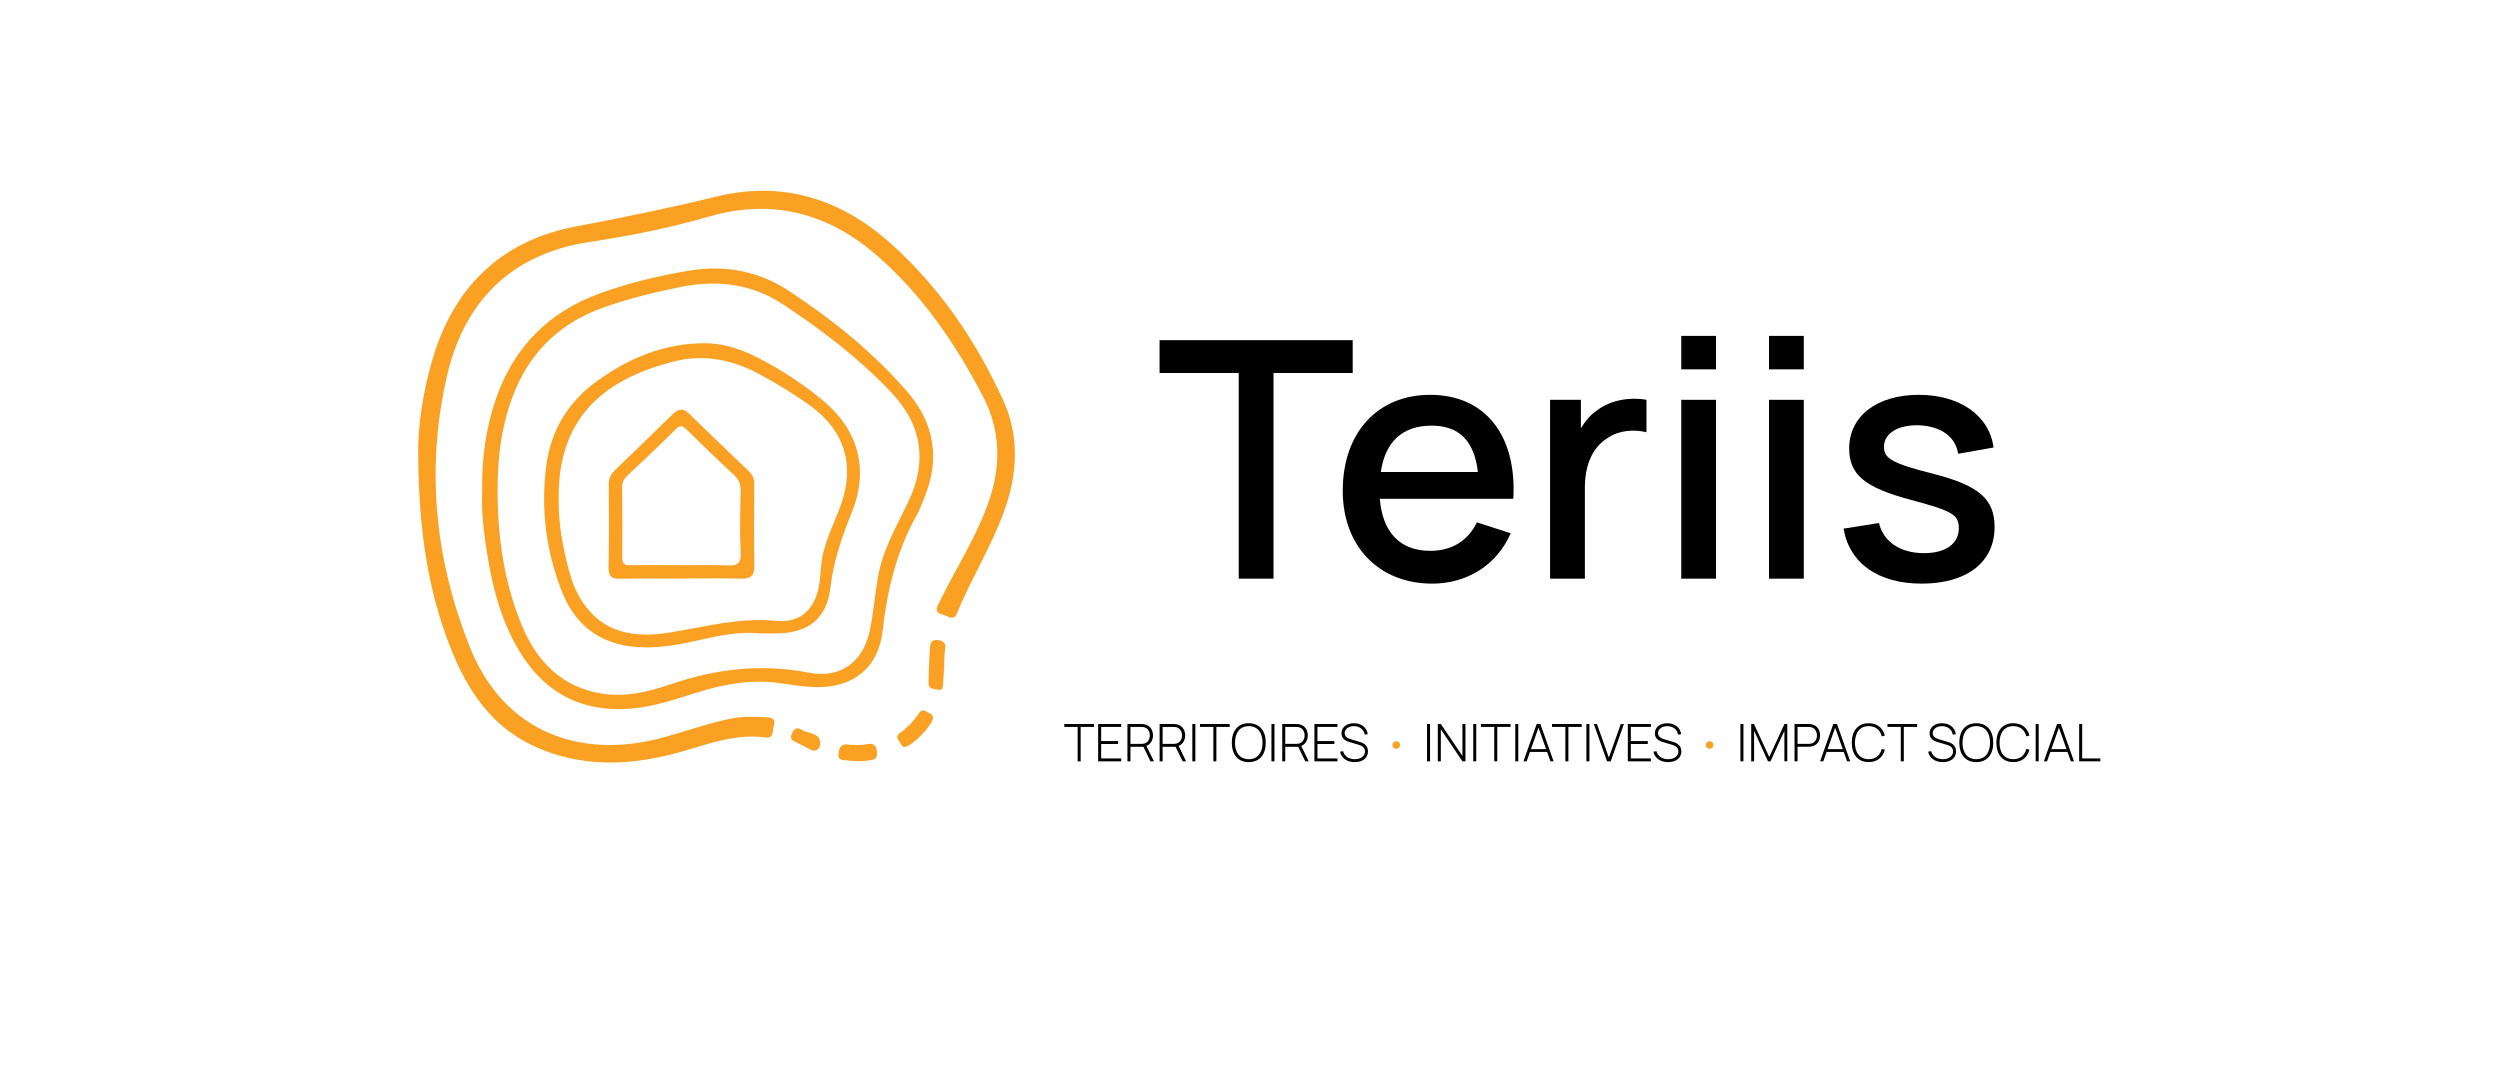
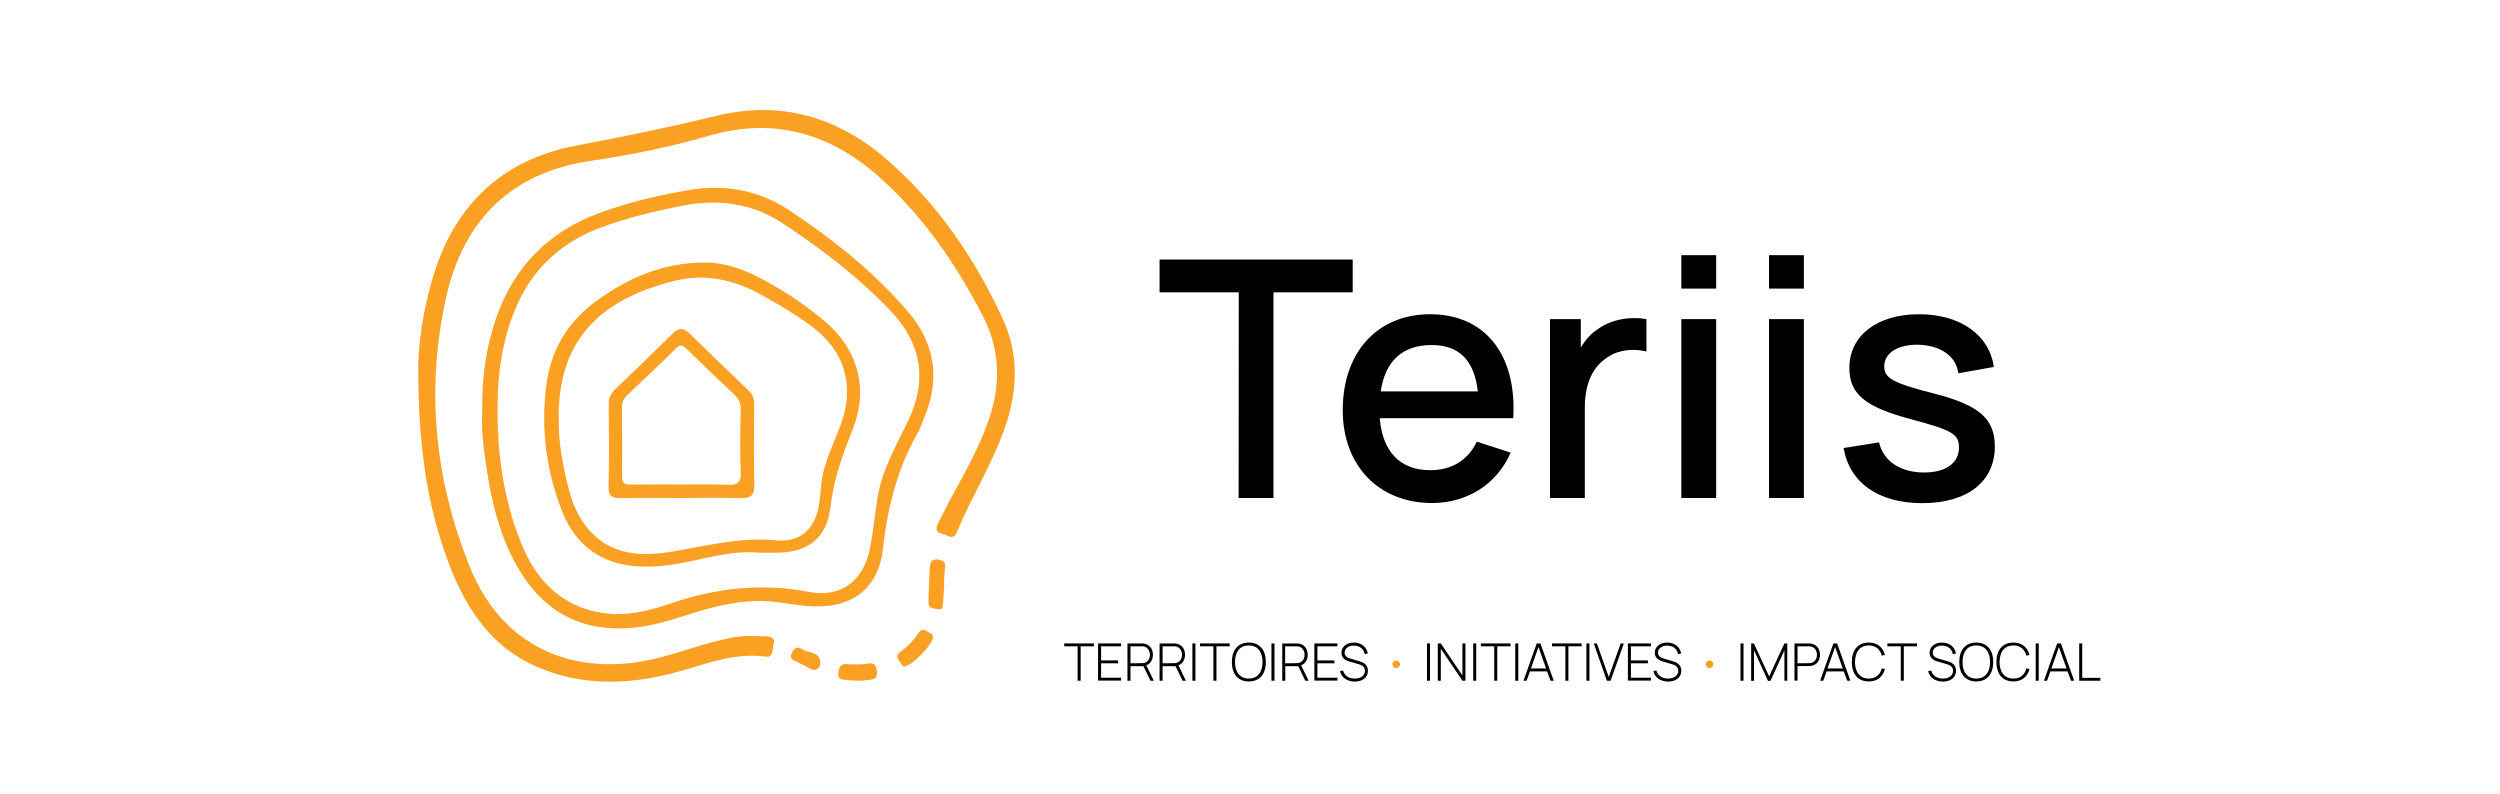
- <svg xmlns="http://www.w3.org/2000/svg" version="1.1" id="Calque_1" x="0px" y="0px" viewBox="0 0 1736 745" style="enable-background:new 0 0 1736 745;" xml:space="preserve">
+ <svg xmlns="http://www.w3.org/2000/svg" version="1.1" id="Calque_1" x="0px" y="0px" viewBox="0 0 1736 551" style="enable-background:new 0 0 1736 551;" xml:space="preserve">
  <style type="text/css">
	.st0{fill:#FAA023;}
	.st1{fill:none;}
</style>
-   <path class="st0" d="M290.39,314.65c-0.28-16.94,3.01-43.64,11.33-69.58c15.58-48.56,48.73-78.53,98.51-87.89  c32.71-6.15,65.18-12.85,97.53-20.73c45.8-11.15,86.23,1.65,120.85,32.69c33.87,30.37,59.04,67.41,77.88,108.53  c11.57,25.24,10.16,51.44,0.74,77.42c-8.88,24.48-22.79,46.6-32.66,70.6c-2.57,6.26-6.59,1.65-9.89,1.13  c-3.9-0.61-5.21-3.01-3.28-6.76c3.1-6.06,6.01-12.22,9.26-18.19c9.39-17.27,19.12-34.36,25.73-52.98  c8.95-25.21,8.52-50.09-3.95-73.94c-18.94-36.24-41.77-69.72-72.79-96.92c-34.04-29.86-73-40.43-116.94-27.73  c-27.27,7.88-54.86,13.47-82.93,17.64c-54.58,8.12-87.59,41.13-99.56,93.78c-14.51,63.83-8.26,126.68,15.98,187.47  c24.45,61.31,78.8,76.92,130.56,63.87c17.27-4.35,33.96-10.76,51.49-14.17c8.07-1.57,16.18-1.18,24.31-0.85  c3.38,0.14,6.14,1.62,4.94,5.23c-1.09,3.28-0.04,9.66-5.49,8.88c-23.98-3.43-45.32,6.82-67.59,12.16  c-31.14,7.46-61.73,7.84-91.67-5.28c-31.1-13.63-48.17-39.35-59.99-69.49C297.05,409.51,290.68,367.75,290.39,314.65z" />
-   <path class="st0" d="M334.85,341.35c-0.44-22.78,2.46-43.95,9.56-64.49c12.46-36.04,36.83-60.45,72.57-73.28  c20.23-7.27,41.11-12.33,62.37-15.76c24.67-3.98,47.98,0.64,68.5,14.19c30.23,19.95,58.52,42.62,82.3,70.18  c18.77,21.75,22.79,46.5,11.73,73.34c-1.6,3.87-2.91,7.92-4.96,11.54c-14.18,25.09-20.76,52.21-23.98,80.7  c-2.92,25.9-20.15,39.79-46.34,39.35c-8.34-0.14-16.68-1.54-24.97-2.74c-19.13-2.76-37.56,0.38-55.8,5.94  c-15.52,4.74-30.83,10.31-47.19,11.71c-32.79,2.8-58.54-9.43-76.23-37.07c-15.89-24.81-21.89-53.06-25.8-81.77  C335.12,362.28,334.34,351.28,334.85,341.35z M345.52,340.98c0.05,31.45,4.36,62.25,16.09,91.54  c10.44,26.07,27.95,44.91,57.24,49.25c16.21,2.4,31.88-1.51,47.05-6.69c31.35-10.71,62.94-14.34,95.86-7.96  c21.98,4.27,37.82-7.52,42.32-29.66c2.44-12.03,3.46-24.34,5.52-36.46c3.26-19.18,13.14-35.78,21.33-53.02  c13.23-27.83,9.12-53.1-11.83-75.28c-22.41-23.73-48.29-43.46-75.43-61.38c-21.38-14.12-45.29-17.18-70.22-12.2  c-18.5,3.7-36.85,8.13-54.63,14.48c-28.07,10.02-48.57,28.41-60.47,55.97C348.51,292.37,345.43,316.39,345.52,340.98z" />
-   <path class="st0" d="M655.72,461.27c-0.28,4.43-0.49,8.87-0.86,13.3c-0.19,2.23,0.07,5.31-3.67,4.36c-2.55-0.65-6.45-0.28-6.41-4.32  c0.07-8.36,0.45-16.72,0.96-25.06c0.21-3.5,1.74-5.83,6.09-5.03c4.03,0.74,5.09,2.72,4.43,6.58c-0.57,3.33-0.47,6.77-0.67,10.17  C655.63,461.26,655.68,461.26,655.72,461.27z" />
-   <path class="st0" d="M627.92,518.7c-1.71,0.01-2.42-2.56-3.79-4.34c-1.54-2.01-1.42-3.88,0.71-5.36c5.43-3.78,9.85-8.53,13.52-13.99  c1.59-2.37,3.45-1.89,5.37-0.63c1.65,1.08,4.1,1.37,4.14,4.11C647.95,502.94,633.56,518.46,627.92,518.7z" />
-   <path class="st0" d="M593.9,517.37c2.61-0.15,5.29,0.05,7.81-0.52c4.57-1.02,6.65,0.15,7.24,5.15c0.6,5.02-2,5.61-5.77,6.08  c-4.71,0.59-9.38,0.72-14.06,0.02c-3.09-0.46-7.4,0.71-6.89-4.94c0.44-4.85,2.74-7.05,7.75-6.03c1.25,0.26,2.6,0.04,3.91,0.04  C593.9,517.23,593.9,517.3,593.9,517.37z" />
-   <path class="st0" d="M549.21,511.27c0.2-0.52,0.5-1.24,0.77-1.97c1.26-3.48,3.74-4.52,6.75-2.56c4.41,2.87,12.24,1.75,12.82,8.83  c0.31,3.77-2.41,7.7-7.86,4.43c-3.13-1.88-6.54-3.3-9.78-5.03C550.54,514.24,549.1,513.43,549.21,511.27z" />
-   <path class="st1" d="M345.52,340.98c-0.09-24.59,2.99-48.61,12.82-71.4c11.9-27.56,32.4-45.95,60.47-55.97  c17.78-6.35,36.13-10.78,54.63-14.48c24.93-4.98,48.84-1.92,70.22,12.2c27.14,17.92,53.02,37.65,75.43,61.38  c20.95,22.18,25.06,47.45,11.83,75.28c-8.19,17.23-18.06,33.84-21.33,53.02c-2.06,12.12-3.07,24.43-5.52,36.46  c-4.5,22.14-20.34,33.92-42.32,29.66c-32.92-6.39-64.51-2.75-95.86,7.96c-15.17,5.18-30.83,9.09-47.05,6.69  c-29.29-4.34-46.8-23.18-57.24-49.25C349.88,403.22,345.57,372.43,345.52,340.98z M527.21,439.82c3.93,0,7.86,0,11.79,0  c21.98-0.01,35.14-10.07,37.65-31.88c2.14-18.56,8.13-35.57,14.99-52.6c11.64-28.9,4.59-56.25-19.22-76.39  c-12.85-10.88-26.85-20.14-41.58-28.17c-12.92-7.05-26.53-12.47-41.7-12.45c-27.83,0.04-52.17,10.22-74.33,26.09  c-19.92,14.27-32.06,33.94-35.36,58.15c-4.09,30.11-0.41,59.71,10.64,88c10.28,26.32,30.35,38.98,58.64,38.99  c11.64,0,22.93-2,34.19-4.51C497.52,441.8,512.07,438.29,527.21,439.82z" />
-   <path class="st0" d="M527.21,439.82c-15.14-1.53-29.69,1.98-44.28,5.23c-11.26,2.51-22.55,4.51-34.19,4.51  c-28.29-0.01-48.36-12.67-58.64-38.99c-11.05-28.29-14.74-57.89-10.64-88c3.29-24.21,15.44-43.88,35.36-58.15  c22.15-15.87,46.49-26.05,74.33-26.09c15.17-0.02,28.78,5.4,41.7,12.45c14.73,8.03,28.73,17.29,41.58,28.17  c23.81,20.15,30.86,47.49,19.22,76.39c-6.86,17.03-12.85,34.04-14.99,52.6c-2.51,21.8-15.67,31.86-37.65,31.88  C535.07,439.82,531.14,439.82,527.21,439.82z M387.95,347.96c-0.22,15.02,2.8,31.77,7.14,48.28c2,7.59,4.92,14.94,9.29,21.57  c14.76,22.41,36.92,25.22,60.58,21.43c24.49-3.92,48.3-10.61,73.82-8.11c18.22,1.79,28.28-9.33,30.44-27.77  c0.46-3.9,0.67-7.82,1.11-11.73c1.66-14.85,8.91-27.85,13.78-41.64c9.5-26.92,2.43-50.55-20.47-67.5  c-11.17-8.27-23.1-15.43-35.29-22.11c-18.81-10.3-38.71-14.77-59.9-9.49C416.18,263.91,386.78,292.86,387.95,347.96z" />
-   <path class="st1" d="M387.95,347.96c-1.16-55.09,28.23-84.04,80.51-97.06c21.18-5.27,41.08-0.81,59.9,9.49  c12.19,6.68,24.12,13.84,35.29,22.11c22.89,16.95,29.97,40.58,20.47,67.5c-4.87,13.79-12.11,26.79-13.78,41.64  c-0.44,3.9-0.65,7.83-1.11,11.73c-2.16,18.44-12.22,29.55-30.44,27.77c-25.51-2.5-49.33,4.19-73.82,8.11  c-23.66,3.79-45.81,0.97-60.58-21.43c-4.37-6.63-7.3-13.98-9.29-21.57C390.74,379.73,387.72,362.98,387.95,347.96z M472.8,401.79  c0-0.02,0-0.05,0-0.07c13.9,0,27.81-0.19,41.71,0.08c6.53,0.13,9.51-1.76,9.35-8.96c-0.42-18.87-0.24-37.76-0.09-56.64  c0.03-3.72-1.11-6.45-3.77-8.99c-13.86-13.21-27.66-26.47-41.35-39.85c-4.08-3.98-7.45-3.76-11.42,0.15  c-13.27,13.06-26.65,26.01-40.12,38.87c-3.06,2.92-4.42,6-4.38,10.32c0.17,19.14,0.21,38.29-0.14,57.43  c-0.11,5.94,1.99,7.85,7.73,7.75C444.47,401.61,458.63,401.79,472.8,401.79z" />
-   <path class="st0" d="M472.8,401.79c-14.17,0-28.33-0.17-42.49,0.09c-5.74,0.11-7.84-1.81-7.73-7.75  c0.35-19.14,0.32-38.29,0.14-57.43c-0.04-4.32,1.32-7.4,4.38-10.32c13.47-12.86,26.85-25.81,40.12-38.87  c3.97-3.91,7.34-4.14,11.42-0.15c13.69,13.38,27.5,26.64,41.35,39.85c2.66,2.54,3.8,5.26,3.77,8.99  c-0.15,18.88-0.33,37.77,0.09,56.64c0.16,7.2-2.81,9.09-9.35,8.96c-13.9-0.28-27.8-0.08-41.71-0.08  C472.8,401.74,472.8,401.76,472.8,401.79z M472.86,392.43c0,0.03,0,0.06,0,0.08c10.74,0,21.49-0.34,32.21,0.12  c6.73,0.29,9.65-1.12,9.28-8.82c-0.7-14.37-0.38-28.8-0.04-43.2c0.11-4.68-1.48-7.8-4.76-10.87  c-11.09-10.37-22.07-20.87-32.86-31.55c-2.83-2.8-4.47-3.07-7.46-0.1c-10.97,10.87-22.22,21.47-33.45,32.08  c-2.41,2.28-3.79,4.62-3.75,8.14c0.18,16.23,0.22,32.47,0.08,48.71c-0.04,4.04,1.28,5.54,5.4,5.47  C449.28,392.3,461.07,392.43,472.86,392.43z" />
-   <path class="st1" d="M472.86,392.43c-11.79,0-23.58-0.13-35.36,0.07c-4.12,0.07-5.43-1.43-5.4-5.47  c0.14-16.24,0.11-32.47-0.08-48.71c-0.04-3.51,1.34-5.86,3.75-8.14c11.23-10.61,22.48-21.2,33.45-32.08c3-2.97,4.63-2.7,7.46,0.1  c10.8,10.67,21.77,21.18,32.86,31.55c3.28,3.07,4.87,6.19,4.76,10.87c-0.34,14.4-0.66,28.83,0.04,43.2c0.37,7.7-2.54,9.11-9.28,8.82  c-10.72-0.46-21.47-0.12-32.21-0.12C472.86,392.49,472.86,392.46,472.86,392.43z" />
+   <path class="st0" d="M290.4,258.6c-0.3-16.9,3-43.6,11.3-69.6c15.6-48.6,48.7-78.5,98.5-87.9c32.7-6.1,65.2-12.9,97.5-20.7  c45.8-11.2,86.2,1.6,120.8,32.7c33.9,30.4,59,67.4,77.9,108.5c11.6,25.2,10.2,51.4,0.7,77.4c-8.9,24.5-22.8,46.6-32.7,70.6  c-2.6,6.3-6.6,1.6-9.9,1.1c-3.9-0.6-5.2-3-3.3-6.8c3.1-6.1,6-12.2,9.3-18.2c9.4-17.3,19.1-34.4,25.7-53c9-25.2,8.5-50.1-4-73.9  c-18.9-36.2-41.8-69.7-72.8-96.9c-34-29.9-73-40.4-116.9-27.7c-27.3,7.9-54.9,13.5-82.9,17.6c-54.6,8.1-87.6,41.1-99.6,93.8  c-14.5,63.8-8.3,126.7,16,187.5c24.5,61.3,78.8,76.9,130.6,63.9c17.3-4.4,34-10.8,51.5-14.2c8.1-1.6,16.2-1.2,24.3-0.9  c3.4,0.1,6.1,1.6,4.9,5.2c-1.1,3.3,0,9.7-5.5,8.9c-24-3.4-45.3,6.8-67.6,12.2c-31.1,7.5-61.7,7.8-91.7-5.3  c-31.1-13.6-48.2-39.4-60-69.5C297,353.5,290.7,311.8,290.4,258.6z" />
+   <path class="st0" d="M334.9,285.4c-0.4-22.8,2.5-44,9.6-64.5c12.5-36,36.8-60.4,72.6-73.3c20.2-7.3,41.1-12.3,62.4-15.8  c24.7-4,48,0.6,68.5,14.2c30.2,19.9,58.5,42.6,82.3,70.2c18.8,21.8,22.8,46.5,11.7,73.3c-1.6,3.9-2.9,7.9-5,11.5  c-14.2,25.1-20.8,52.2-24,80.7c-2.9,25.9-20.2,39.8-46.3,39.4c-8.3-0.1-16.7-1.5-25-2.7c-19.1-2.8-37.6,0.4-55.8,5.9  c-15.5,4.7-30.8,10.3-47.2,11.7c-32.8,2.8-58.5-9.4-76.2-37.1c-15.9-24.8-21.9-53.1-25.8-81.8C335.1,306.3,334.3,295.3,334.9,285.4z   M345.5,285c0,31.5,4.4,62.2,16.1,91.5c10.4,26.1,28,44.9,57.2,49.2c16.2,2.4,31.9-1.5,47-6.7c31.4-10.7,62.9-14.3,95.9-8  c22,4.3,37.8-7.5,42.3-29.7c2.4-12,3.5-24.3,5.5-36.5c3.3-19.2,13.1-35.8,21.3-53c13.2-27.8,9.1-53.1-11.8-75.3  c-22.4-23.7-48.3-43.5-75.4-61.4c-21.4-14.1-45.3-17.2-70.2-12.2c-18.5,3.7-36.9,8.1-54.6,14.5c-28.1,10-48.6,28.4-60.5,56  C348.5,236.4,345.4,260.4,345.5,285z" />
+   <path class="st0" d="M655.7,405.3c-0.3,4.4-0.5,8.9-0.9,13.3c-0.2,2.2,0.1,5.3-3.7,4.4c-2.5-0.6-6.5-0.3-6.4-4.3  c0.1-8.4,0.5-16.7,1-25.1c0.2-3.5,1.7-5.8,6.1-5c4,0.7,5.1,2.7,4.4,6.6c-0.6,3.3-0.5,6.8-0.7,10.2  C655.6,405.3,655.7,405.3,655.7,405.3z" />
+   <path class="st0" d="M627.9,462.7c-1.7,0-2.4-2.6-3.8-4.3c-1.5-2-1.4-3.9,0.7-5.4c5.4-3.8,9.8-8.5,13.5-14c1.6-2.4,3.5-1.9,5.4-0.6  c1.7,1.1,4.1,1.4,4.1,4.1C648,446.9,633.6,462.5,627.9,462.7z" />
+   <path class="st0" d="M593.9,461.4c2.6-0.2,5.3,0,7.8-0.5c4.6-1,6.7,0.2,7.2,5.2c0.6,5-2,5.6-5.8,6.1c-4.7,0.6-9.4,0.7-14.1,0  c-3.1-0.5-7.4,0.7-6.9-4.9c0.4-4.8,2.7-7,7.8-6c1.2,0.3,2.6,0,3.9,0C593.9,461.2,593.9,461.3,593.9,461.4z" />
+   <path class="st0" d="M549.2,455.3c0.2-0.5,0.5-1.2,0.8-2c1.3-3.5,3.7-4.5,6.8-2.6c4.4,2.9,12.2,1.8,12.8,8.8  c0.3,3.8-2.4,7.7-7.9,4.4c-3.1-1.9-6.5-3.3-9.8-5C550.5,458.2,549.1,457.4,549.2,455.3z" />
+   <path class="st1" d="M345.5,285c-0.1-24.6,3-48.6,12.8-71.4c11.9-27.6,32.4-45.9,60.5-56c17.8-6.4,36.1-10.8,54.6-14.5  c24.9-5,48.8-1.9,70.2,12.2c27.1,17.9,53,37.6,75.4,61.4c21,22.2,25.1,47.5,11.8,75.3c-8.2,17.2-18.1,33.8-21.3,53  c-2.1,12.1-3.1,24.4-5.5,36.5c-4.5,22.1-20.3,33.9-42.3,29.7c-32.9-6.4-64.5-2.8-95.9,8c-15.2,5.2-30.8,9.1-47,6.7  c-29.3-4.3-46.8-23.2-57.2-49.2C349.9,347.2,345.6,316.4,345.5,285z M527.2,383.8c3.9,0,7.9,0,11.8,0c22,0,35.1-10.1,37.7-31.9  c2.1-18.6,8.1-35.6,15-52.6c11.6-28.9,4.6-56.2-19.2-76.4c-12.8-10.9-26.8-20.1-41.6-28.2c-12.9-7.1-26.5-12.5-41.7-12.4  c-27.8,0-52.2,10.2-74.3,26.1c-19.9,14.3-32.1,33.9-35.4,58.1c-4.1,30.1-0.4,59.7,10.6,88c10.3,26.3,30.4,39,58.6,39  c11.6,0,22.9-2,34.2-4.5C497.5,385.8,512.1,382.3,527.2,383.8z" />
+   <path class="st0" d="M527.2,383.8c-15.1-1.5-29.7,2-44.3,5.2c-11.3,2.5-22.5,4.5-34.2,4.5c-28.3,0-48.4-12.7-58.6-39  c-11-28.3-14.7-57.9-10.6-88c3.3-24.2,15.4-43.9,35.4-58.1c22.1-15.9,46.5-26.1,74.3-26.1c15.2,0,28.8,5.4,41.7,12.4  c14.7,8,28.7,17.3,41.6,28.2c23.8,20.1,30.9,47.5,19.2,76.4c-6.9,17-12.8,34-15,52.6c-2.5,21.8-15.7,31.9-37.7,31.9  C535.1,383.8,531.1,383.8,527.2,383.8z M388,292c-0.2,15,2.8,31.8,7.1,48.3c2,7.6,4.9,14.9,9.3,21.6c14.8,22.4,36.9,25.2,60.6,21.4  c24.5-3.9,48.3-10.6,73.8-8.1c18.2,1.8,28.3-9.3,30.4-27.8c0.5-3.9,0.7-7.8,1.1-11.7c1.7-14.9,8.9-27.9,13.8-41.6  c9.5-26.9,2.4-50.5-20.5-67.5c-11.2-8.3-23.1-15.4-35.3-22.1c-18.8-10.3-38.7-14.8-59.9-9.5C416.2,207.9,386.8,236.9,388,292z" />
+   <path class="st1" d="M388,292c-1.2-55.1,28.2-84,80.5-97.1c21.2-5.3,41.1-0.8,59.9,9.5c12.2,6.7,24.1,13.8,35.3,22.1  c22.9,17,30,40.6,20.5,67.5c-4.9,13.8-12.1,26.8-13.8,41.6c-0.4,3.9-0.7,7.8-1.1,11.7c-2.2,18.4-12.2,29.5-30.4,27.8  c-25.5-2.5-49.3,4.2-73.8,8.1c-23.7,3.8-45.8,1-60.6-21.4c-4.4-6.6-7.3-14-9.3-21.6C390.7,323.7,387.7,307,388,292z M472.8,345.8  C472.8,345.8,472.8,345.7,472.8,345.8c13.9-0.1,27.8-0.3,41.7,0c6.5,0.1,9.5-1.8,9.3-9c-0.4-18.9-0.2-37.8-0.1-56.6  c0-3.7-1.1-6.5-3.8-9c-13.9-13.2-27.7-26.5-41.4-39.9c-4.1-4-7.5-3.8-11.4,0.1c-13.3,13.1-26.6,26-40.1,38.9  c-3.1,2.9-4.4,6-4.4,10.3c0.2,19.1,0.2,38.3-0.1,57.4c-0.1,5.9,2,7.9,7.7,7.8C444.5,345.6,458.6,345.8,472.8,345.8z" />
+   <path class="st0" d="M472.8,345.8c-14.2,0-28.3-0.2-42.5,0.1c-5.7,0.1-7.8-1.8-7.7-7.8c0.4-19.1,0.3-38.3,0.1-57.4  c0-4.3,1.3-7.4,4.4-10.3c13.5-12.9,26.9-25.8,40.1-38.9c4-3.9,7.3-4.1,11.4-0.1c13.7,13.4,27.5,26.6,41.3,39.9  c2.7,2.5,3.8,5.3,3.8,9c-0.2,18.9-0.3,37.8,0.1,56.6c0.2,7.2-2.8,9.1-9.3,9C500.6,345.5,486.7,345.7,472.8,345.8  C472.8,345.7,472.8,345.8,472.8,345.8z M472.9,336.4C472.9,336.5,472.9,336.5,472.9,336.4c10.7,0.1,21.5-0.3,32.2,0.2  c6.7,0.3,9.6-1.1,9.3-8.8c-0.7-14.4-0.4-28.8,0-43.2c0.1-4.7-1.5-7.8-4.8-10.9c-11.1-10.4-22.1-20.9-32.9-31.5  c-2.8-2.8-4.5-3.1-7.5-0.1c-11,10.9-22.2,21.5-33.5,32.1c-2.4,2.3-3.8,4.6-3.8,8.1c0.2,16.2,0.2,32.5,0.1,48.7c0,4,1.3,5.5,5.4,5.5  C449.3,336.3,461.1,336.4,472.9,336.4z" />
+   <path class="st1" d="M472.9,336.4c-11.8,0-23.6-0.1-35.4,0.1c-4.1,0.1-5.4-1.4-5.4-5.5c0.1-16.2,0.1-32.5-0.1-48.7  c0-3.5,1.3-5.9,3.8-8.1c11.2-10.6,22.5-21.2,33.5-32.1c3-3,4.6-2.7,7.5,0.1c10.8,10.7,21.8,21.2,32.9,31.5c3.3,3.1,4.9,6.2,4.8,10.9  c-0.3,14.4-0.7,28.8,0,43.2c0.4,7.7-2.5,9.1-9.3,8.8C494.3,336.2,483.6,336.5,472.9,336.4C472.9,336.5,472.9,336.5,472.9,336.4z" />
  <g>
-     <path d="M860.18,259h-54.97v-22.77H939.3V259h-54.97v142.83h-24.15V259z" />
-     <path d="M993.12,382.5c14.95,0,26.22-6.9,32.43-19.78l23.46,7.59c-9.66,22.31-30.59,34.96-54.51,34.96   c-37.26,0-62.1-26.22-62.1-64.4c0-40.71,24.38-66.7,60.72-66.7c37.95,0,60.26,27.83,57.73,72.22h-92.69   C960,369.62,972.19,382.5,993.12,382.5z M958.85,327.77h67.39c-2.53-21.85-13.11-32.2-32.2-32.2   C973.8,295.57,961.84,306.84,958.85,327.77z" />
-     <path d="M1143.31,277.63v22.54c-8.05-2.07-18.86-1.61-26.91,3.91c-11.73,7.36-15.87,20.47-15.87,34.96v62.79h-24.15v-124.2h21.39   v19.78c2.99-5.06,6.9-9.66,11.5-12.65C1118.7,277.63,1132.27,275.56,1143.31,277.63z" />
-     <path d="M1167.46,233.24h24.15v23.23h-24.15V233.24z M1167.46,277.63h24.15v124.2h-24.15V277.63z" />
-     <path d="M1228.41,233.24h24.15v23.23h-24.15V233.24z M1228.41,277.63h24.15v124.2h-24.15V277.63z" />
-     <path d="M1280.16,367.09l24.61-3.91c2.99,12.88,14.72,20.93,31.28,20.93c15.18,0,24.15-6.67,24.15-17.25   c0-9.43-4.14-11.96-33.35-19.78c-31.97-8.51-42.78-17.48-42.78-35.65c0-22.54,19.32-37.26,48.3-37.26   c28.75,0,48.99,14.49,51.98,36.57l-24.61,4.37c-1.84-11.96-11.96-19.09-27.14-19.78c-14.49-0.46-24.38,5.52-24.38,14.95   c0,8.05,5.52,11.5,34.73,18.86c31.28,8.05,42.09,17.48,42.09,36.8c0,24.38-19.09,39.33-50.6,39.33   C1304.31,405.27,1284.3,391.24,1280.16,367.09z" />
+     <path d="M860.2,203h-55v-22.8h134.1V203h-55v142.8h-24.2L860.2,203L860.2,203z" />
+     <path d="M993.1,326.5c15,0,26.2-6.9,32.4-19.8l23.5,7.6c-9.7,22.3-30.6,35-54.5,35c-37.3,0-62.1-26.2-62.1-64.4   c0-40.7,24.4-66.7,60.7-66.7c37.9,0,60.3,27.8,57.7,72.2h-92.7C960,313.6,972.2,326.5,993.1,326.5z M958.8,271.8h67.4   c-2.5-21.9-13.1-32.2-32.2-32.2C973.8,239.6,961.8,250.8,958.8,271.8z" />
+     <path d="M1143.3,221.6v22.5c-8.1-2.1-18.9-1.6-26.9,3.9c-11.7,7.4-15.9,20.5-15.9,35v62.8h-24.2V221.6h21.4v19.8   c3-5.1,6.9-9.7,11.5-12.6C1118.7,221.6,1132.3,219.6,1143.3,221.6z" />
+     <path d="M1167.5,177.2h24.2v23.2h-24.2V177.2z M1167.5,221.6h24.2v124.2h-24.2V221.6z" />
+     <path d="M1228.4,177.2h24.2v23.2h-24.2V177.2z M1228.4,221.6h24.2v124.2h-24.2V221.6z" />
+     <path d="M1280.2,311.1l24.6-3.9c3,12.9,14.7,20.9,31.3,20.9c15.2,0,24.2-6.7,24.2-17.2c0-9.4-4.1-12-33.3-19.8   c-32-8.5-42.8-17.5-42.8-35.6c0-22.5,19.3-37.3,48.3-37.3c28.8,0,49,14.5,52,36.6l-24.6,4.4c-1.8-12-12-19.1-27.1-19.8   c-14.5-0.5-24.4,5.5-24.4,15c0,8,5.5,11.5,34.7,18.9c31.3,8,42.1,17.5,42.1,36.8c0,24.4-19.1,39.3-50.6,39.3   C1304.3,349.3,1284.3,335.2,1280.2,311.1z" />
  </g>
  <g>
-     <path d="M748.33,504.77h-9.29v-2.02h20.62v2.02h-9.25v23.9h-2.09V504.77z" />
-     <path d="M762.55,502.75h16.02v2.02h-13.93v9.83h11.77v2.02h-11.77v10.04h13.93v2.02h-16.02V502.75z" />
-     <path d="M798.88,528.67l-4.9-10.11h-9v10.11h-2.09v-25.92h9.79c0.5,0,1.08,0.04,1.73,0.14c3.89,0.61,6.23,3.78,6.23,7.77   c0,3.35-1.69,6.16-4.57,7.31l5.22,10.69H798.88z M792.65,516.54c0.4,0,1.01-0.04,1.58-0.14c2.81-0.58,4.21-3.06,4.21-5.72   c0-2.66-1.4-5.18-4.21-5.76c-0.58-0.11-1.19-0.14-1.58-0.14h-7.67v11.77H792.65z" />
-     <path d="M821.23,528.67l-4.9-10.11h-9v10.11h-2.09v-25.92h9.79c0.5,0,1.08,0.04,1.73,0.14c3.89,0.61,6.23,3.78,6.23,7.77   c0,3.35-1.69,6.16-4.57,7.31l5.22,10.69H821.23z M815,516.54c0.4,0,1.01-0.04,1.58-0.14c2.81-0.58,4.21-3.06,4.21-5.72   c0-2.66-1.4-5.18-4.21-5.76c-0.58-0.11-1.19-0.14-1.58-0.14h-7.67v11.77H815z" />
-     <path d="M827.96,502.75h2.09v25.92h-2.09V502.75z" />
-     <path d="M842.58,504.77h-9.29v-2.02h20.62v2.02h-9.25v23.9h-2.09V504.77z" />
-     <path d="M855.36,515.71c0-7.96,4.03-13.5,11.77-13.5c7.77,0,11.81,5.54,11.81,13.5s-4.03,13.5-11.81,13.5   C859.39,529.21,855.36,523.66,855.36,515.71z M876.71,515.71c0-6.77-3.2-11.45-9.57-11.48c-6.37,0-9.5,4.72-9.54,11.48   c-0.07,6.73,3.17,11.45,9.54,11.48C873.5,527.19,876.71,522.44,876.71,515.71z" />
-     <path d="M882.9,502.75h2.09v25.92h-2.09V502.75z" />
-     <path d="M906.37,528.67l-4.89-10.11h-9v10.11h-2.09v-25.92h9.79c0.5,0,1.08,0.04,1.73,0.14c3.89,0.61,6.23,3.78,6.23,7.77   c0,3.35-1.69,6.16-4.57,7.31l5.22,10.69H906.37z M900.14,516.54c0.39,0,1.01-0.04,1.58-0.14c2.81-0.58,4.21-3.06,4.21-5.72   c0-2.66-1.4-5.18-4.21-5.76c-0.58-0.11-1.19-0.14-1.58-0.14h-7.67v11.77H900.14z" />
-     <path d="M912.74,502.75h16.02v2.02h-13.93v9.83h11.77v2.02h-11.77v10.04h13.93v2.02h-16.02V502.75z" />
-     <path d="M930.53,521.97l2.09-0.36c0.9,3.46,4.03,5.58,8.13,5.58c4.18,0,7.09-2.12,7.09-5.4c0-3.06-2.59-4.07-4.36-4.61l-6.52-1.94   c-3.46-1.01-5.44-2.95-5.44-6.08c0-4.14,3.6-6.95,8.64-6.95c5.15,0,8.89,2.95,9.65,7.56l-2.16,0.4c-0.5-3.56-3.56-5.9-7.49-5.94   c-3.78,0-6.44,2.12-6.44,4.86c0,2.88,2.81,3.82,4.9,4.43l5.22,1.55c1.98,0.58,6.08,1.84,6.08,6.7c0,4.64-3.78,7.45-9.21,7.45   C935.35,529.21,931.43,526.44,930.53,521.97z" />
-     <path class="st0" d="M966.92,517.33c0-1.51,1.19-2.63,2.7-2.63c1.4,0,2.59,1.12,2.59,2.63s-1.19,2.63-2.59,2.63   C968.11,519.96,966.92,518.84,966.92,517.33z" />
-     <path d="M990.94,502.75h2.09v25.92h-2.09V502.75z" />
-     <path d="M998.42,502.75h2.09l15.01,22.21v-22.21h2.09v25.92h-2.09l-15.01-22.25v22.25h-2.09V502.75z" />
-     <path d="M1023.01,502.75h2.09v25.92h-2.09V502.75z" />
-     <path d="M1037.62,504.77h-9.29v-2.02h20.62v2.02h-9.25v23.9h-2.09V504.77z" />
-     <path d="M1052.21,502.75h2.09v25.92h-2.09V502.75z" />
-     <path d="M1074.31,522.15h-11.91l-2.3,6.52h-2.2l9.18-25.92h2.56l9.18,25.92h-2.16L1074.31,522.15z M1073.62,520.21l-5.29-14.9   l-5.25,14.9H1073.62z" />
-     <path d="M1087.01,504.77h-9.29v-2.02h20.62v2.02h-9.25v23.9h-2.09V504.77z" />
-     <path d="M1101.6,502.75h2.09v25.92h-2.09V502.75z" />
-     <path d="M1106.74,502.75h2.2l8.24,23.33l8.31-23.33h2.16l-9.18,25.92h-2.55L1106.74,502.75z" />
-     <path d="M1130.36,502.75h16.02v2.02h-13.93v9.83h11.77v2.02h-11.77v10.04h13.93v2.02h-16.02V502.75z" />
-     <path d="M1148.14,521.97l2.09-0.36c0.9,3.46,4.03,5.58,8.13,5.58c4.18,0,7.09-2.12,7.09-5.4c0-3.06-2.59-4.07-4.36-4.61l-6.52-1.94   c-3.46-1.01-5.44-2.95-5.44-6.08c0-4.14,3.6-6.95,8.64-6.95c5.15,0,8.89,2.95,9.65,7.56l-2.16,0.4c-0.5-3.56-3.56-5.9-7.49-5.94   c-3.78,0-6.44,2.12-6.44,4.86c0,2.88,2.81,3.82,4.9,4.43l5.22,1.55c1.98,0.58,6.08,1.84,6.08,6.7c0,4.64-3.78,7.45-9.21,7.45   C1152.97,529.21,1149.04,526.44,1148.14,521.97z" />
-     <path class="st0" d="M1184.54,517.33c0-1.51,1.19-2.63,2.7-2.63c1.4,0,2.59,1.12,2.59,2.63s-1.19,2.63-2.59,2.63   C1185.72,519.96,1184.54,518.84,1184.54,517.33z" />
-     <path d="M1208.55,502.75h2.09v25.92h-2.09V502.75z" />
-     <path d="M1216.04,502.75h1.95l10.58,22.93l10.55-22.93h1.98v25.88h-2.02V507.5l-9.65,21.17h-1.73l-9.65-21.17v21.17h-2.02V502.75z" />
-     <path d="M1246.13,502.75h9.79c0.5,0,1.08,0.04,1.73,0.14c3.89,0.61,6.23,3.78,6.23,7.77c0,3.96-2.34,7.16-6.23,7.74   c-0.65,0.11-1.26,0.14-1.73,0.14h-7.7v10.11h-2.09V502.75z M1255.89,516.54c0.39,0,1.01-0.04,1.58-0.14   c2.81-0.58,4.21-3.06,4.21-5.72c0-2.66-1.4-5.18-4.21-5.76c-0.58-0.11-1.19-0.14-1.58-0.14h-7.67v11.77H1255.89z" />
-     <path d="M1280.29,522.15h-11.91l-2.3,6.52h-2.2l9.18-25.92h2.55l9.18,25.92h-2.16L1280.29,522.15z M1279.61,520.21l-5.29-14.9   l-5.26,14.9H1279.61z" />
-     <path d="M1285.88,515.71c0-7.96,4.03-13.5,11.77-13.5c6.05,0,9.83,3.38,11.19,8.6l-2.16,0.5c-1.12-4.32-4.14-7.09-9.03-7.09   c-6.37,0-9.5,4.72-9.58,11.48c-0.04,6.73,3.21,11.48,9.58,11.48c4.89,0,7.92-2.77,9.03-7.13l2.16,0.54   c-1.37,5.22-5.15,8.6-11.19,8.6C1289.91,529.21,1285.88,523.66,1285.88,515.71z" />
-     <path d="M1319.93,504.77h-9.29v-2.02h20.62v2.02h-9.25v23.9h-2.09V504.77z" />
-     <path d="M1338.9,521.97l2.09-0.36c0.9,3.46,4.03,5.58,8.13,5.58c4.18,0,7.09-2.12,7.09-5.4c0-3.06-2.59-4.07-4.36-4.61l-6.52-1.94   c-3.46-1.01-5.44-2.95-5.44-6.08c0-4.14,3.6-6.95,8.64-6.95c5.15,0,8.89,2.95,9.65,7.56l-2.16,0.4c-0.5-3.56-3.56-5.9-7.49-5.94   c-3.78,0-6.44,2.12-6.44,4.86c0,2.88,2.81,3.82,4.9,4.43l5.22,1.55c1.98,0.58,6.08,1.84,6.08,6.7c0,4.64-3.78,7.45-9.21,7.45   C1343.73,529.21,1339.8,526.44,1338.9,521.97z" />
-     <path d="M1360.54,515.71c0-7.96,4.03-13.5,11.77-13.5c7.78,0,11.81,5.54,11.81,13.5s-4.03,13.5-11.81,13.5   C1364.57,529.21,1360.54,523.66,1360.54,515.71z M1381.88,515.71c0-6.77-3.2-11.45-9.57-11.48c-6.37,0-9.5,4.72-9.54,11.48   c-0.07,6.73,3.17,11.45,9.54,11.48C1378.68,527.19,1381.88,522.44,1381.88,515.71z" />
-     <path d="M1386.28,515.71c0-7.96,4.03-13.5,11.77-13.5c6.05,0,9.83,3.38,11.2,8.6l-2.16,0.5c-1.12-4.32-4.14-7.09-9.04-7.09   c-6.37,0-9.5,4.72-9.57,11.48c-0.04,6.73,3.2,11.48,9.57,11.48c4.9,0,7.92-2.77,9.04-7.13l2.16,0.54c-1.37,5.22-5.15,8.6-11.2,8.6   C1390.31,529.21,1386.28,523.66,1386.28,515.71z" />
-     <path d="M1413.57,502.75h2.09v25.92h-2.09V502.75z" />
-     <path d="M1435.67,522.15h-11.91l-2.3,6.52h-2.2l9.18-25.92h2.56l9.18,25.92h-2.16L1435.67,522.15z M1434.99,520.21l-5.29-14.9   l-5.25,14.9H1434.99z" />
-     <path d="M1443.77,502.75h2.09v23.9h12.6v2.02h-14.69V502.75z" />
+     <path d="M748.3,448.8H739v-2h20.6v2h-9.2v23.9h-2.1L748.3,448.8L748.3,448.8z" />
+     <path d="M762.5,446.8h16v2h-13.9v9.8h11.8v2h-11.8v10h13.9v2h-16V446.8z" />
+     <path d="M798.9,472.7l-4.9-10.1h-9v10.1h-2.1v-25.9h9.8c0.5,0,1.1,0,1.7,0.1c3.9,0.6,6.2,3.8,6.2,7.8c0,3.3-1.7,6.2-4.6,7.3   l5.2,10.7L798.9,472.7L798.9,472.7z M792.7,460.5c0.4,0,1,0,1.6-0.1c2.8-0.6,4.2-3.1,4.2-5.7s-1.4-5.2-4.2-5.8   c-0.6-0.1-1.2-0.1-1.6-0.1H785v11.8L792.7,460.5L792.7,460.5z" />
+     <path d="M821.2,472.7l-4.9-10.1h-9v10.1h-2.1v-25.9h9.8c0.5,0,1.1,0,1.7,0.1c3.9,0.6,6.2,3.8,6.2,7.8c0,3.3-1.7,6.2-4.6,7.3   l5.2,10.7L821.2,472.7L821.2,472.7z M815,460.5c0.4,0,1,0,1.6-0.1c2.8-0.6,4.2-3.1,4.2-5.7s-1.4-5.2-4.2-5.8   c-0.6-0.1-1.2-0.1-1.6-0.1h-7.7v11.8L815,460.5L815,460.5z" />
+     <path d="M828,446.8h2.1v25.9H828V446.8z" />
+     <path d="M842.6,448.8h-9.3v-2h20.6v2h-9.2v23.9h-2.1L842.6,448.8L842.6,448.8z" />
+     <path d="M855.4,459.7c0-8,4-13.5,11.8-13.5c7.8,0,11.8,5.5,11.8,13.5c0,8-4,13.5-11.8,13.5C859.4,473.2,855.4,467.7,855.4,459.7z    M876.7,459.7c0-6.8-3.2-11.5-9.6-11.5c-6.4,0-9.5,4.7-9.5,11.5c-0.1,6.7,3.2,11.5,9.5,11.5C873.5,471.2,876.7,466.4,876.7,459.7z" />
+     <path d="M882.9,446.8h2.1v25.9h-2.1V446.8z" />
+     <path d="M906.4,472.7l-4.9-10.1h-9v10.1h-2.1v-25.9h9.8c0.5,0,1.1,0,1.7,0.1c3.9,0.6,6.2,3.8,6.2,7.8c0,3.3-1.7,6.2-4.6,7.3   l5.2,10.7L906.4,472.7L906.4,472.7z M900.1,460.5c0.4,0,1,0,1.6-0.1c2.8-0.6,4.2-3.1,4.2-5.7s-1.4-5.2-4.2-5.8   c-0.6-0.1-1.2-0.1-1.6-0.1h-7.7v11.8L900.1,460.5L900.1,460.5z" />
+     <path d="M912.7,446.8h16v2h-13.9v9.8h11.8v2h-11.8v10h13.9v2h-16V446.8z" />
+     <path d="M930.5,466l2.1-0.4c0.9,3.5,4,5.6,8.1,5.6c4.2,0,7.1-2.1,7.1-5.4c0-3.1-2.6-4.1-4.4-4.6l-6.5-1.9c-3.5-1-5.4-3-5.4-6.1   c0-4.1,3.6-7,8.6-7c5.2,0,8.9,3,9.7,7.6l-2.2,0.4c-0.5-3.6-3.6-5.9-7.5-5.9c-3.8,0-6.4,2.1-6.4,4.9c0,2.9,2.8,3.8,4.9,4.4l5.2,1.5   c2,0.6,6.1,1.8,6.1,6.7c0,4.6-3.8,7.5-9.2,7.5C935.3,473.2,931.4,470.4,930.5,466z" />
+     <path class="st0" d="M966.9,461.3c0-1.5,1.2-2.6,2.7-2.6c1.4,0,2.6,1.1,2.6,2.6s-1.2,2.6-2.6,2.6   C968.1,464,966.9,462.8,966.9,461.3z" />
+     <path d="M990.9,446.8h2.1v25.9h-2.1V446.8z" />
+     <path d="M998.4,446.8h2.1l15,22.2v-22.2h2.1v25.9h-2.1l-15-22.2v22.2h-2.1V446.8z" />
+     <path d="M1023,446.8h2.1v25.9h-2.1L1023,446.8L1023,446.8z" />
+     <path d="M1037.6,448.8h-9.3v-2h20.6v2h-9.2v23.9h-2.1L1037.6,448.8L1037.6,448.8z" />
+     <path d="M1052.2,446.8h2.1v25.9h-2.1V446.8z" />
+     <path d="M1074.3,466.2h-11.9l-2.3,6.5h-2.2l9.2-25.9h2.6l9.2,25.9h-2.2L1074.3,466.2z M1073.6,464.2l-5.3-14.9l-5.2,14.9H1073.6z" />
+     <path d="M1087,448.8h-9.3v-2h20.6v2h-9.2v23.9h-2.1L1087,448.8L1087,448.8z" />
+     <path d="M1101.6,446.8h2.1v25.9h-2.1V446.8z" />
+     <path d="M1106.7,446.8h2.2l8.2,23.3l8.3-23.3h2.2l-9.2,25.9h-2.6L1106.7,446.8z" />
+     <path d="M1130.4,446.8h16v2h-13.9v9.8h11.8v2h-11.8v10h13.9v2h-16V446.8z" />
+     <path d="M1148.1,466l2.1-0.4c0.9,3.5,4,5.6,8.1,5.6c4.2,0,7.1-2.1,7.1-5.4c0-3.1-2.6-4.1-4.4-4.6l-6.5-1.9c-3.5-1-5.4-3-5.4-6.1   c0-4.1,3.6-7,8.6-7c5.2,0,8.9,3,9.7,7.6l-2.2,0.4c-0.5-3.6-3.6-5.9-7.5-5.9c-3.8,0-6.4,2.1-6.4,4.9c0,2.9,2.8,3.8,4.9,4.4l5.2,1.5   c2,0.6,6.1,1.8,6.1,6.7c0,4.6-3.8,7.5-9.2,7.5C1153,473.2,1149,470.4,1148.1,466z" />
+     <path class="st0" d="M1184.5,461.3c0-1.5,1.2-2.6,2.7-2.6c1.4,0,2.6,1.1,2.6,2.6s-1.2,2.6-2.6,2.6   C1185.7,464,1184.5,462.8,1184.5,461.3z" />
+     <path d="M1208.6,446.8h2.1v25.9h-2.1V446.8z" />
+     <path d="M1216,446.8h1.9l10.6,22.9l10.6-22.9h2v25.9h-2v-21.1l-9.7,21.2h-1.7l-9.7-21.2v21.2h-2L1216,446.8L1216,446.8z" />
+     <path d="M1246.1,446.8h9.8c0.5,0,1.1,0,1.7,0.1c3.9,0.6,6.2,3.8,6.2,7.8c0,4-2.3,7.2-6.2,7.7c-0.7,0.1-1.3,0.1-1.7,0.1h-7.7v10.1   h-2.1L1246.1,446.8L1246.1,446.8z M1255.9,460.5c0.4,0,1,0,1.6-0.1c2.8-0.6,4.2-3.1,4.2-5.7s-1.4-5.2-4.2-5.8   c-0.6-0.1-1.2-0.1-1.6-0.1h-7.7v11.8L1255.9,460.5L1255.9,460.5z" />
+     <path d="M1280.3,466.2h-11.9l-2.3,6.5h-2.2l9.2-25.9h2.6l9.2,25.9h-2.2L1280.3,466.2z M1279.6,464.2l-5.3-14.9l-5.3,14.9H1279.6z" />
+     <path d="M1285.9,459.7c0-8,4-13.5,11.8-13.5c6.1,0,9.8,3.4,11.2,8.6l-2.2,0.5c-1.1-4.3-4.1-7.1-9-7.1c-6.4,0-9.5,4.7-9.6,11.5   c0,6.7,3.2,11.5,9.6,11.5c4.9,0,7.9-2.8,9-7.1l2.2,0.5c-1.4,5.2-5.2,8.6-11.2,8.6C1289.9,473.2,1285.9,467.7,1285.9,459.7z" />
+     <path d="M1319.9,448.8h-9.3v-2h20.6v2h-9.2v23.9h-2.1L1319.9,448.8L1319.9,448.8z" />
+     <path d="M1338.9,466l2.1-0.4c0.9,3.5,4,5.6,8.1,5.6c4.2,0,7.1-2.1,7.1-5.4c0-3.1-2.6-4.1-4.4-4.6l-6.5-1.9c-3.5-1-5.4-3-5.4-6.1   c0-4.1,3.6-7,8.6-7c5.2,0,8.9,3,9.7,7.6l-2.2,0.4c-0.5-3.6-3.6-5.9-7.5-5.9c-3.8,0-6.4,2.1-6.4,4.9c0,2.9,2.8,3.8,4.9,4.4l5.2,1.5   c2,0.6,6.1,1.8,6.1,6.7c0,4.6-3.8,7.5-9.2,7.5C1343.7,473.2,1339.8,470.4,1338.9,466z" />
+     <path d="M1360.5,459.7c0-8,4-13.5,11.8-13.5c7.8,0,11.8,5.5,11.8,13.5c0,8-4,13.5-11.8,13.5   C1364.6,473.2,1360.5,467.7,1360.5,459.7z M1381.9,459.7c0-6.8-3.2-11.5-9.6-11.5c-6.4,0-9.5,4.7-9.5,11.5   c-0.1,6.7,3.2,11.5,9.5,11.5C1378.7,471.2,1381.9,466.4,1381.9,459.7z" />
+     <path d="M1386.3,459.7c0-8,4-13.5,11.8-13.5c6.1,0,9.8,3.4,11.2,8.6l-2.2,0.5c-1.1-4.3-4.1-7.1-9-7.1c-6.4,0-9.5,4.7-9.6,11.5   c0,6.7,3.2,11.5,9.6,11.5c4.9,0,7.9-2.8,9-7.1l2.2,0.5c-1.4,5.2-5.2,8.6-11.2,8.6C1390.3,473.2,1386.3,467.7,1386.3,459.7z" />
+     <path d="M1413.6,446.8h2.1v25.9h-2.1V446.8z" />
+     <path d="M1435.7,466.2h-11.9l-2.3,6.5h-2.2l9.2-25.9h2.6l9.2,25.9h-2.2L1435.7,466.2z M1435,464.2l-5.3-14.9l-5.2,14.9H1435z" />
+     <path d="M1443.8,446.8h2.1v23.9h12.6v2h-14.7V446.8z" />
  </g>
</svg>
